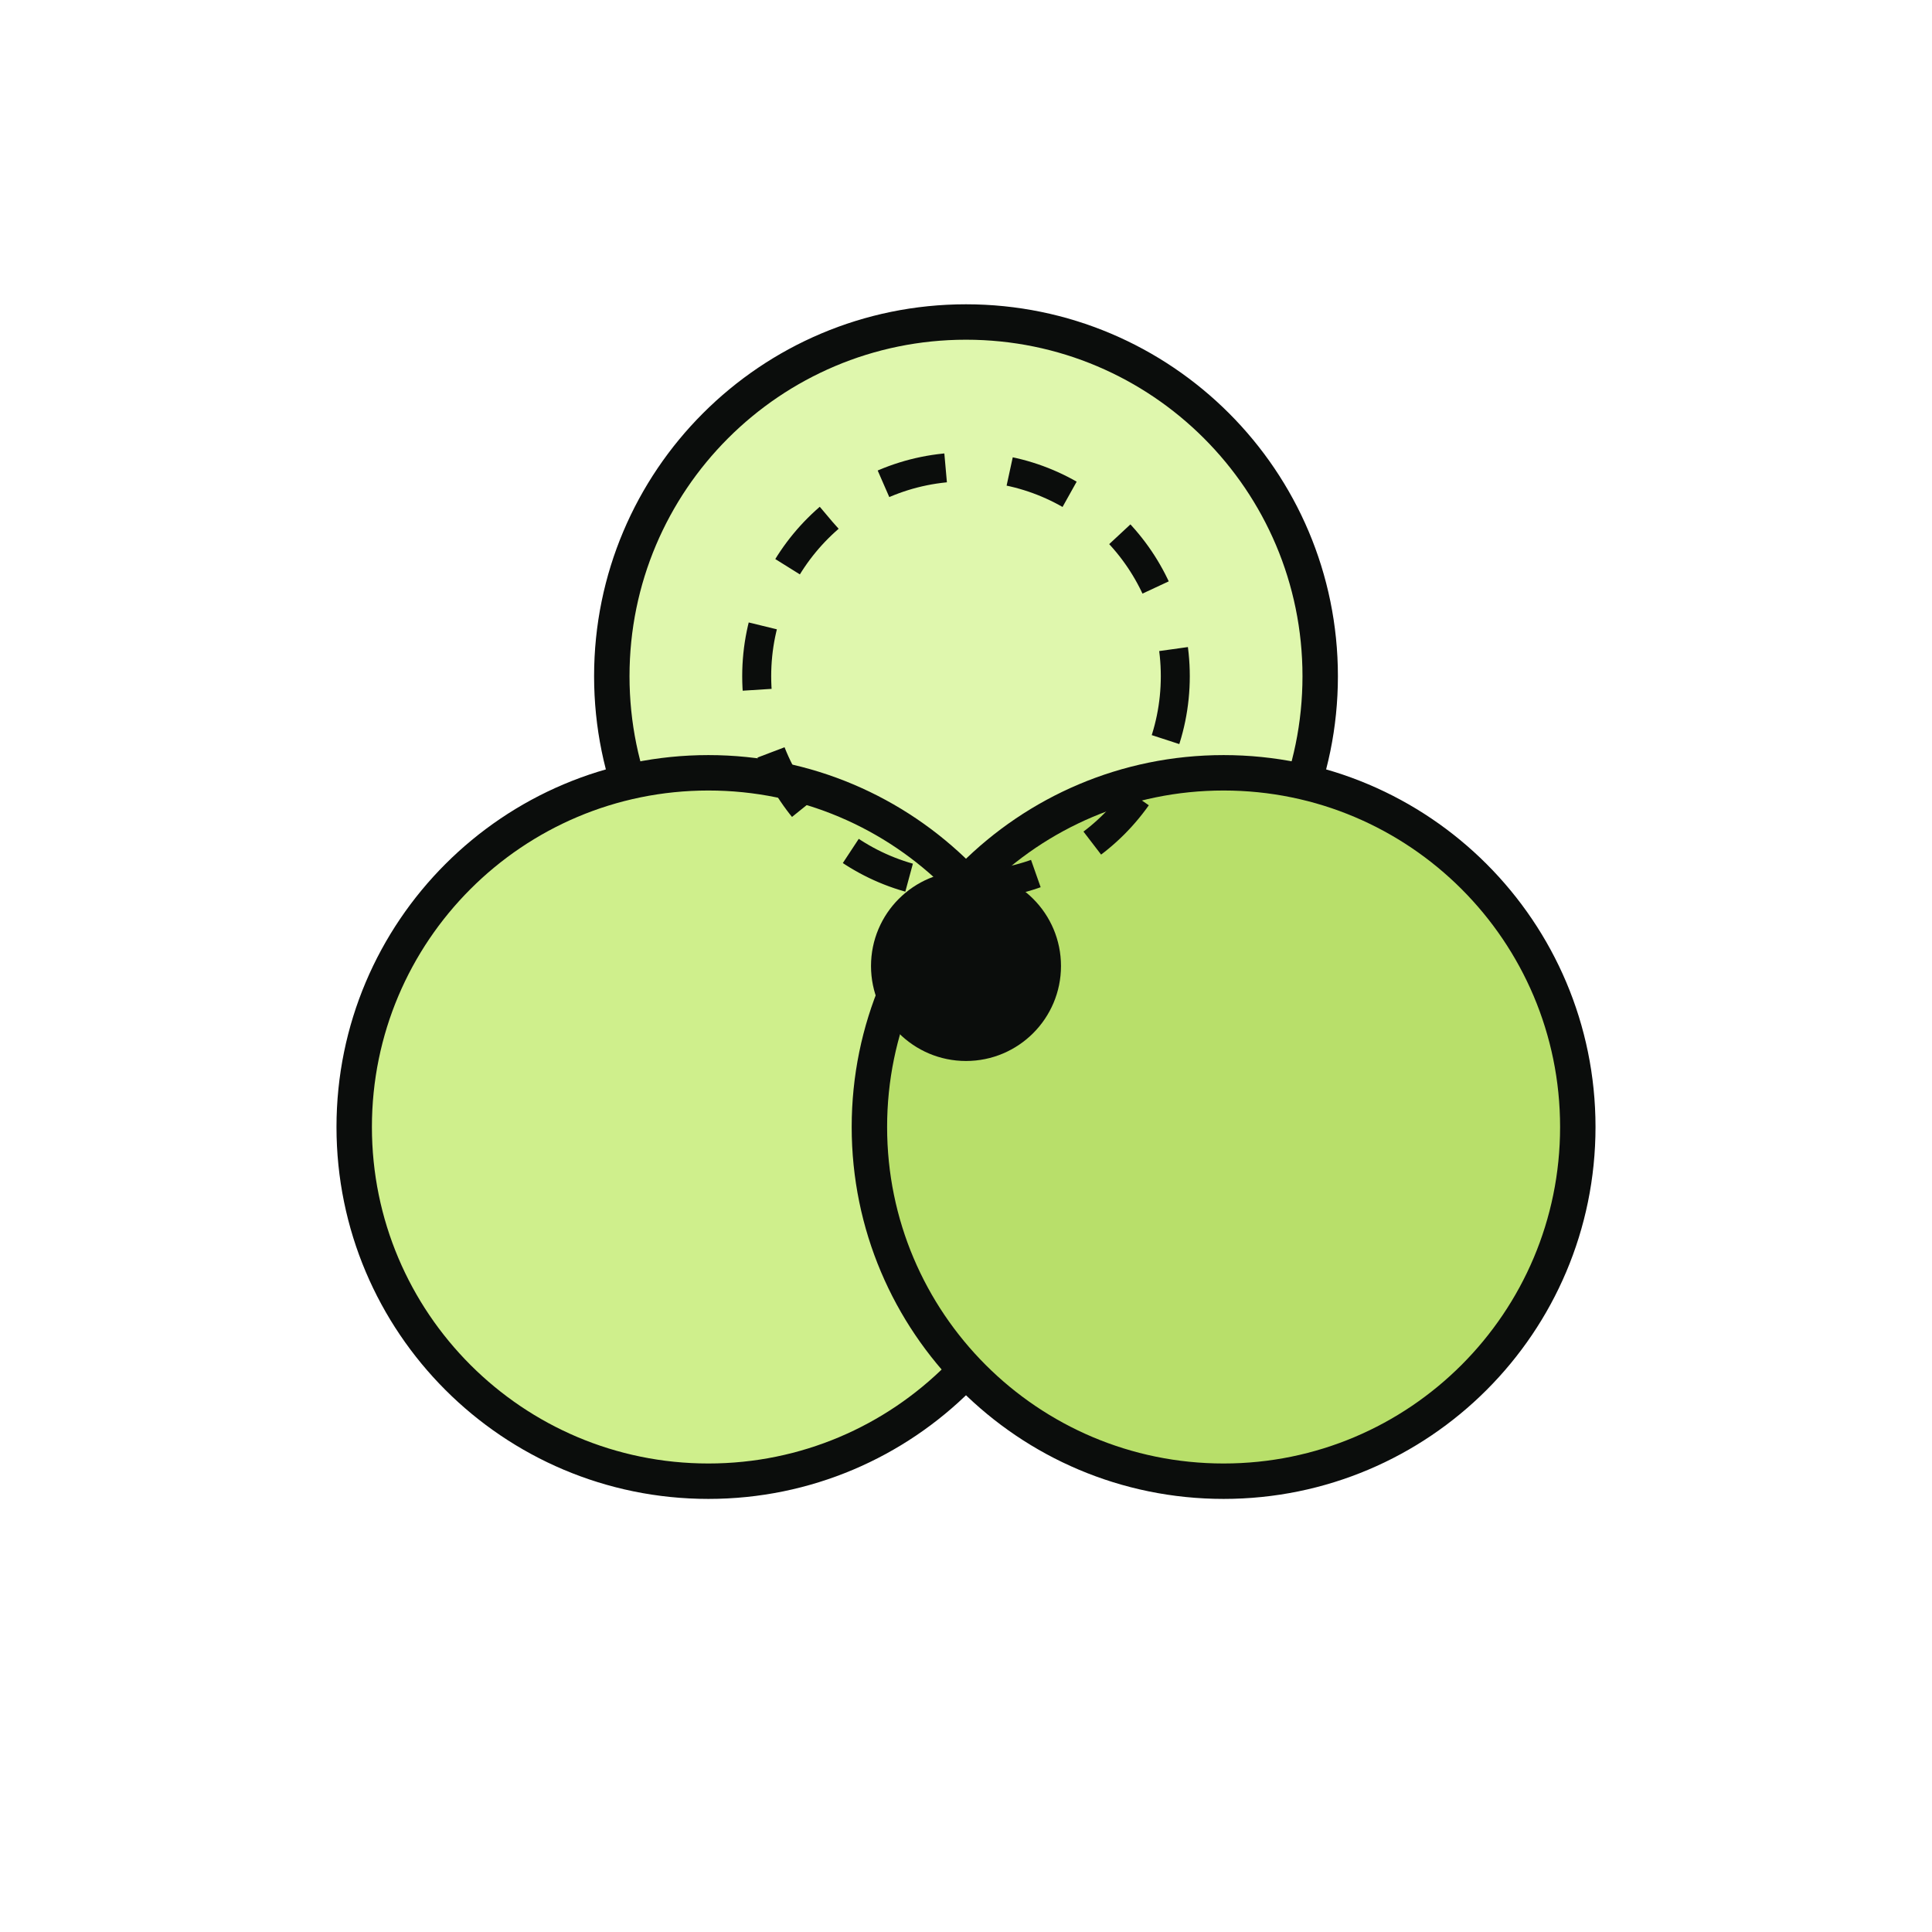
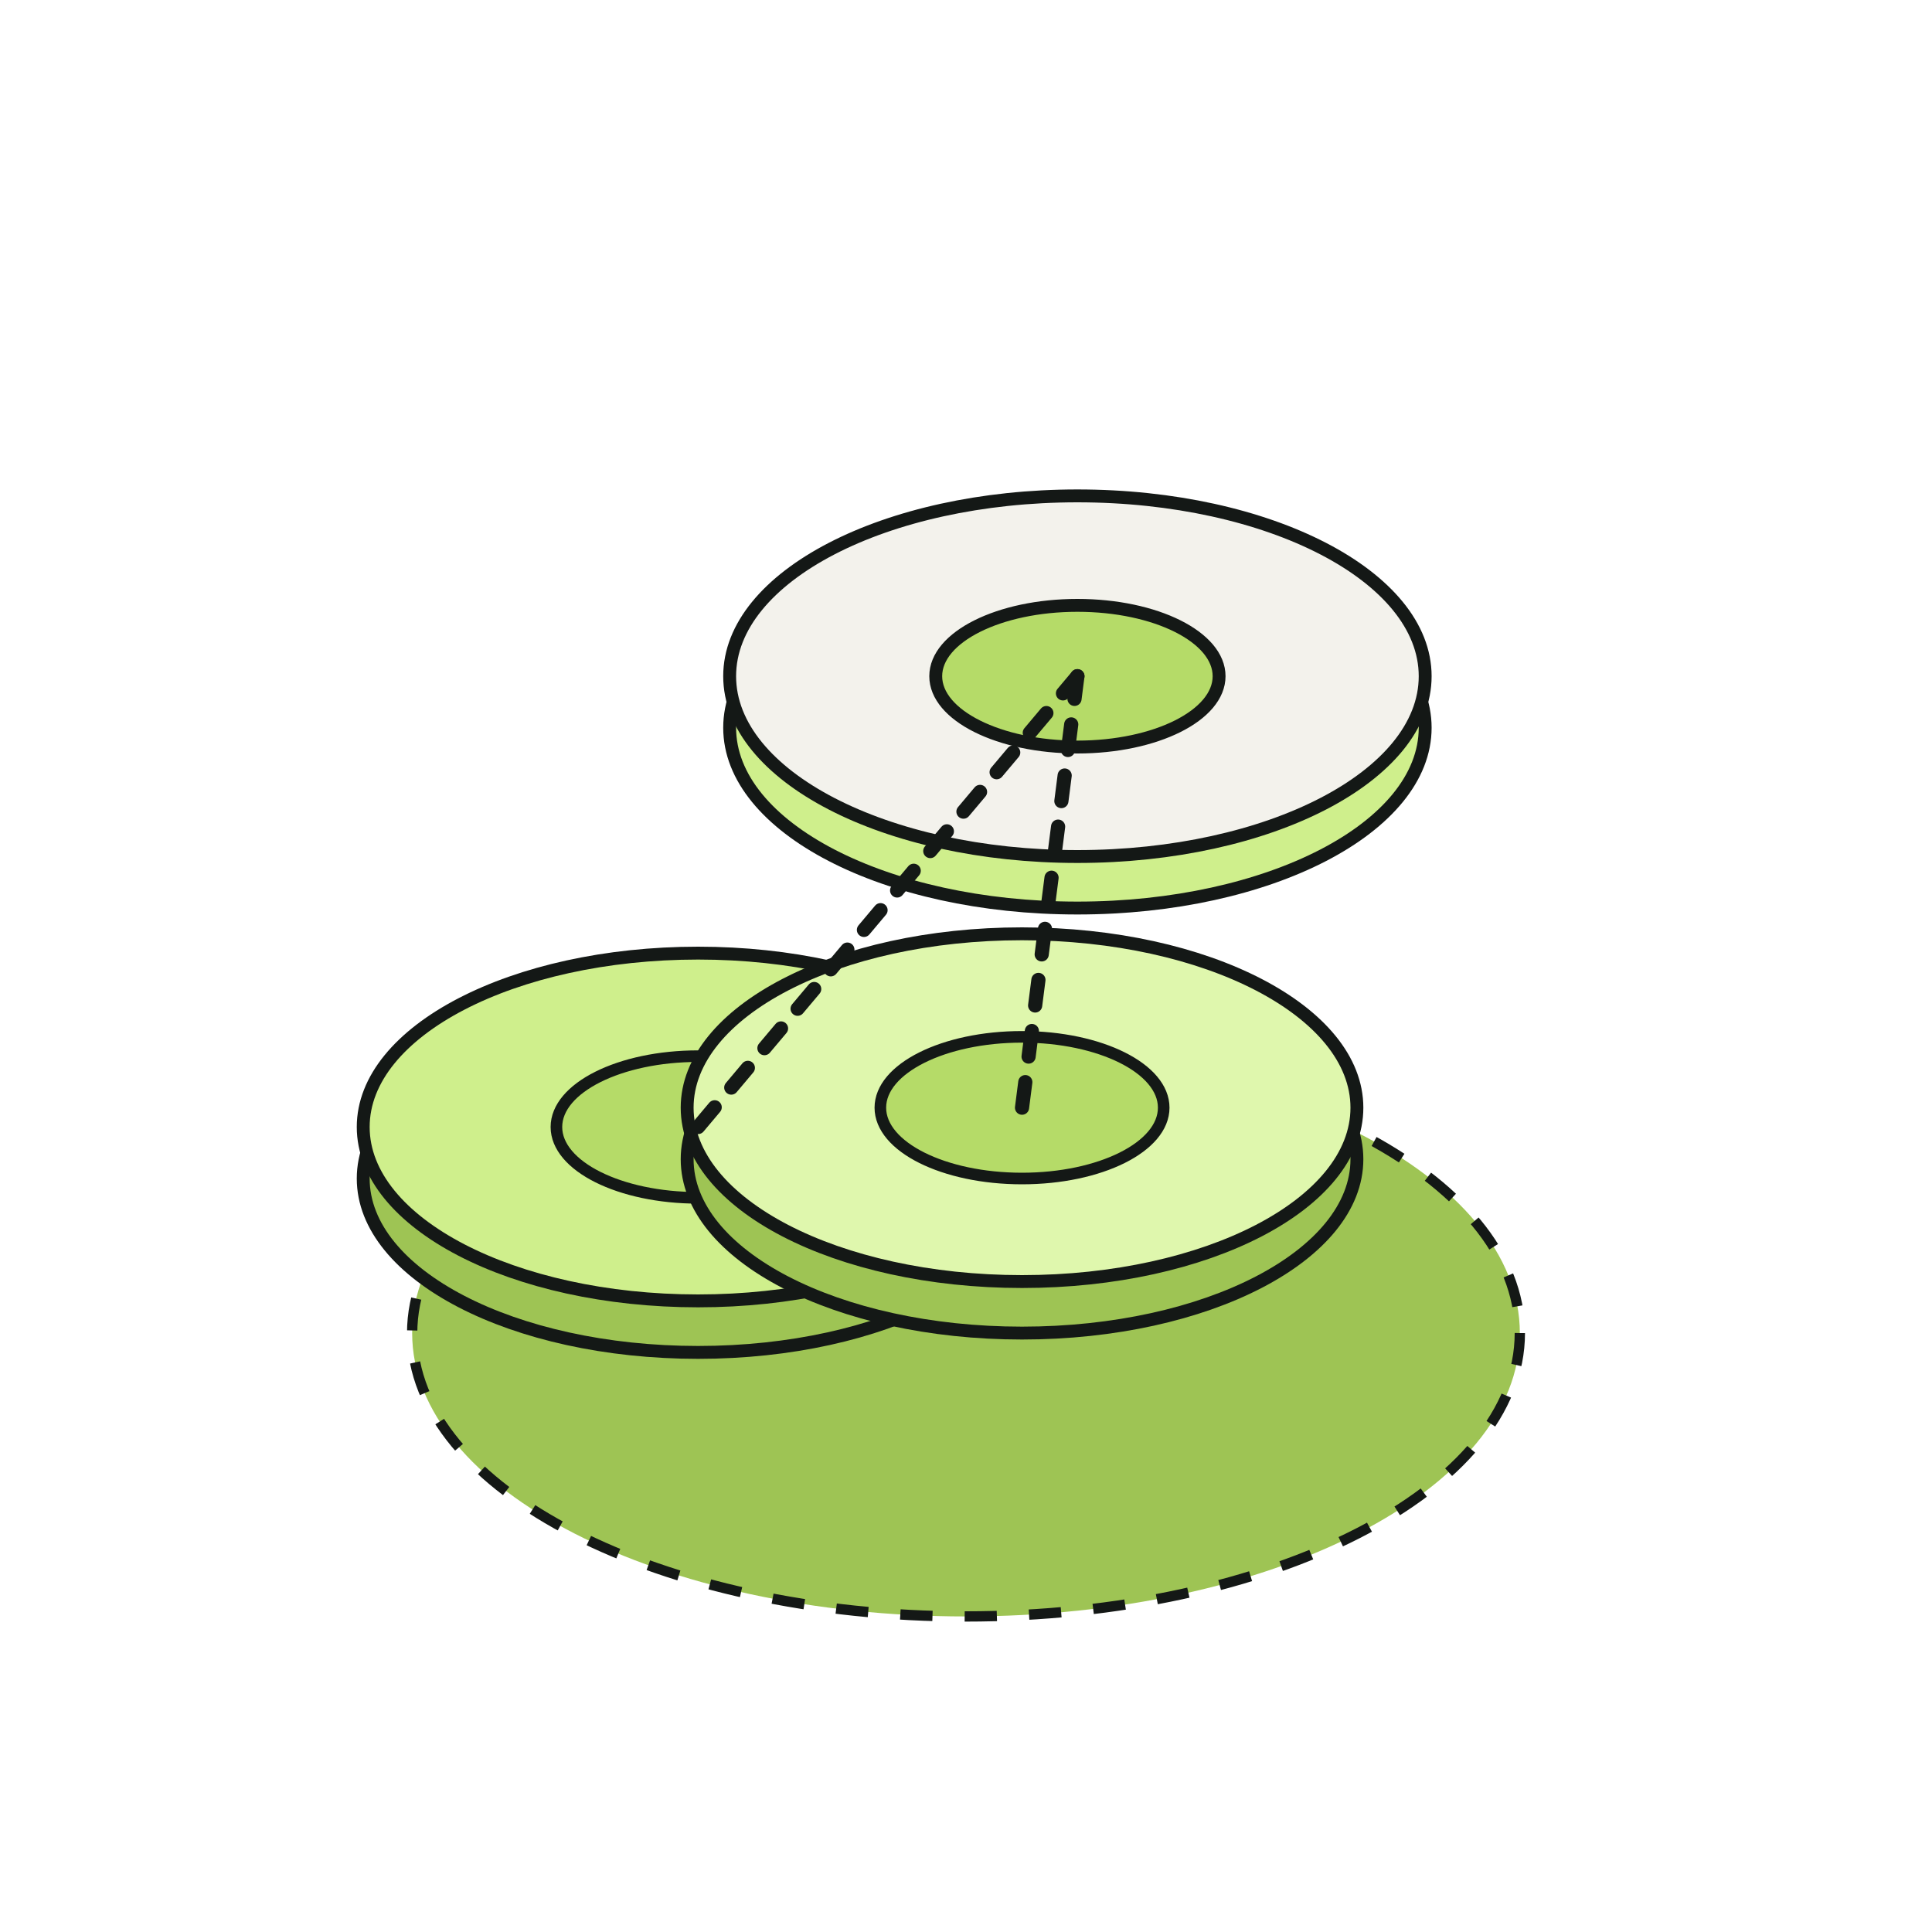
- <svg xmlns="http://www.w3.org/2000/svg" viewBox="0 0 120 120" fill="none">
-   <circle cx="60" cy="42" r="22" fill="#DFF7AD" stroke="#0B0D0C" stroke-width="2.2" />
-   <circle cx="44" cy="70" r="22" fill="#CFEF8C" stroke="#0B0D0C" stroke-width="2.2" />
-   <circle cx="76" cy="70" r="22" fill="#B8DF6A" stroke="#0B0D0C" stroke-width="2.2" />
-   <circle cx="60" cy="42" r="13" fill="none" stroke="#0B0D0C" stroke-width="1.8" stroke-dasharray="4 4" />
-   <circle cx="60" cy="60" r="5" fill="#0B0D0C" stroke="#0B0D0C" stroke-width="1.8" />
+ <svg xmlns="http://www.w3.org/2000/svg" viewBox="0 0 300 300" fill="none">
+   <ellipse cx="150.0" cy="207.0" rx="86.0" ry="44.0" fill="#9EC454" stroke="#141816" stroke-width="1.6" stroke-dasharray="5 5" />
+   <ellipse cx="108.4" cy="183.0" rx="52.0" ry="27.0" fill="#9EC454" stroke="#141816" stroke-width="2" />
+   <ellipse cx="108.4" cy="175.0" rx="52.0" ry="27.0" fill="#CFEF8C" stroke="#141816" stroke-width="2" />
+   <ellipse cx="108.4" cy="175.0" rx="22.0" ry="11.0" fill="#B5DB68" stroke="#141816" stroke-width="1.8" />
+   <ellipse cx="158.7" cy="180.0" rx="52.0" ry="27.0" fill="#9EC454" stroke="#141816" stroke-width="2" />
+   <ellipse cx="158.7" cy="172.0" rx="52.0" ry="27.0" fill="#DFF7AD" stroke="#141816" stroke-width="2" />
+   <ellipse cx="158.7" cy="172.0" rx="22.0" ry="11.0" fill="#B5DB68" stroke="#141816" stroke-width="1.8" />
+   <ellipse cx="167.3" cy="113.0" rx="54.0" ry="28.0" fill="#CFEF8C" stroke="#141816" stroke-width="2" />
+   <ellipse cx="167.3" cy="105.0" rx="54.0" ry="28.0" fill="#F3F2EC" stroke="#141816" stroke-width="2" />
+   <ellipse cx="167.3" cy="105.0" rx="22.0" ry="11.0" fill="#B5DB68" stroke="#141816" stroke-width="2" />
+   <line x1="108.4" y1="175.0" x2="167.3" y2="105.0" stroke="#141816" stroke-width="2.2" stroke-linecap="round" stroke-dasharray="4 4" />
+   <line x1="158.7" y1="172.0" x2="167.3" y2="105.0" stroke="#141816" stroke-width="2.2" stroke-linecap="round" stroke-dasharray="4 4" />
</svg>
